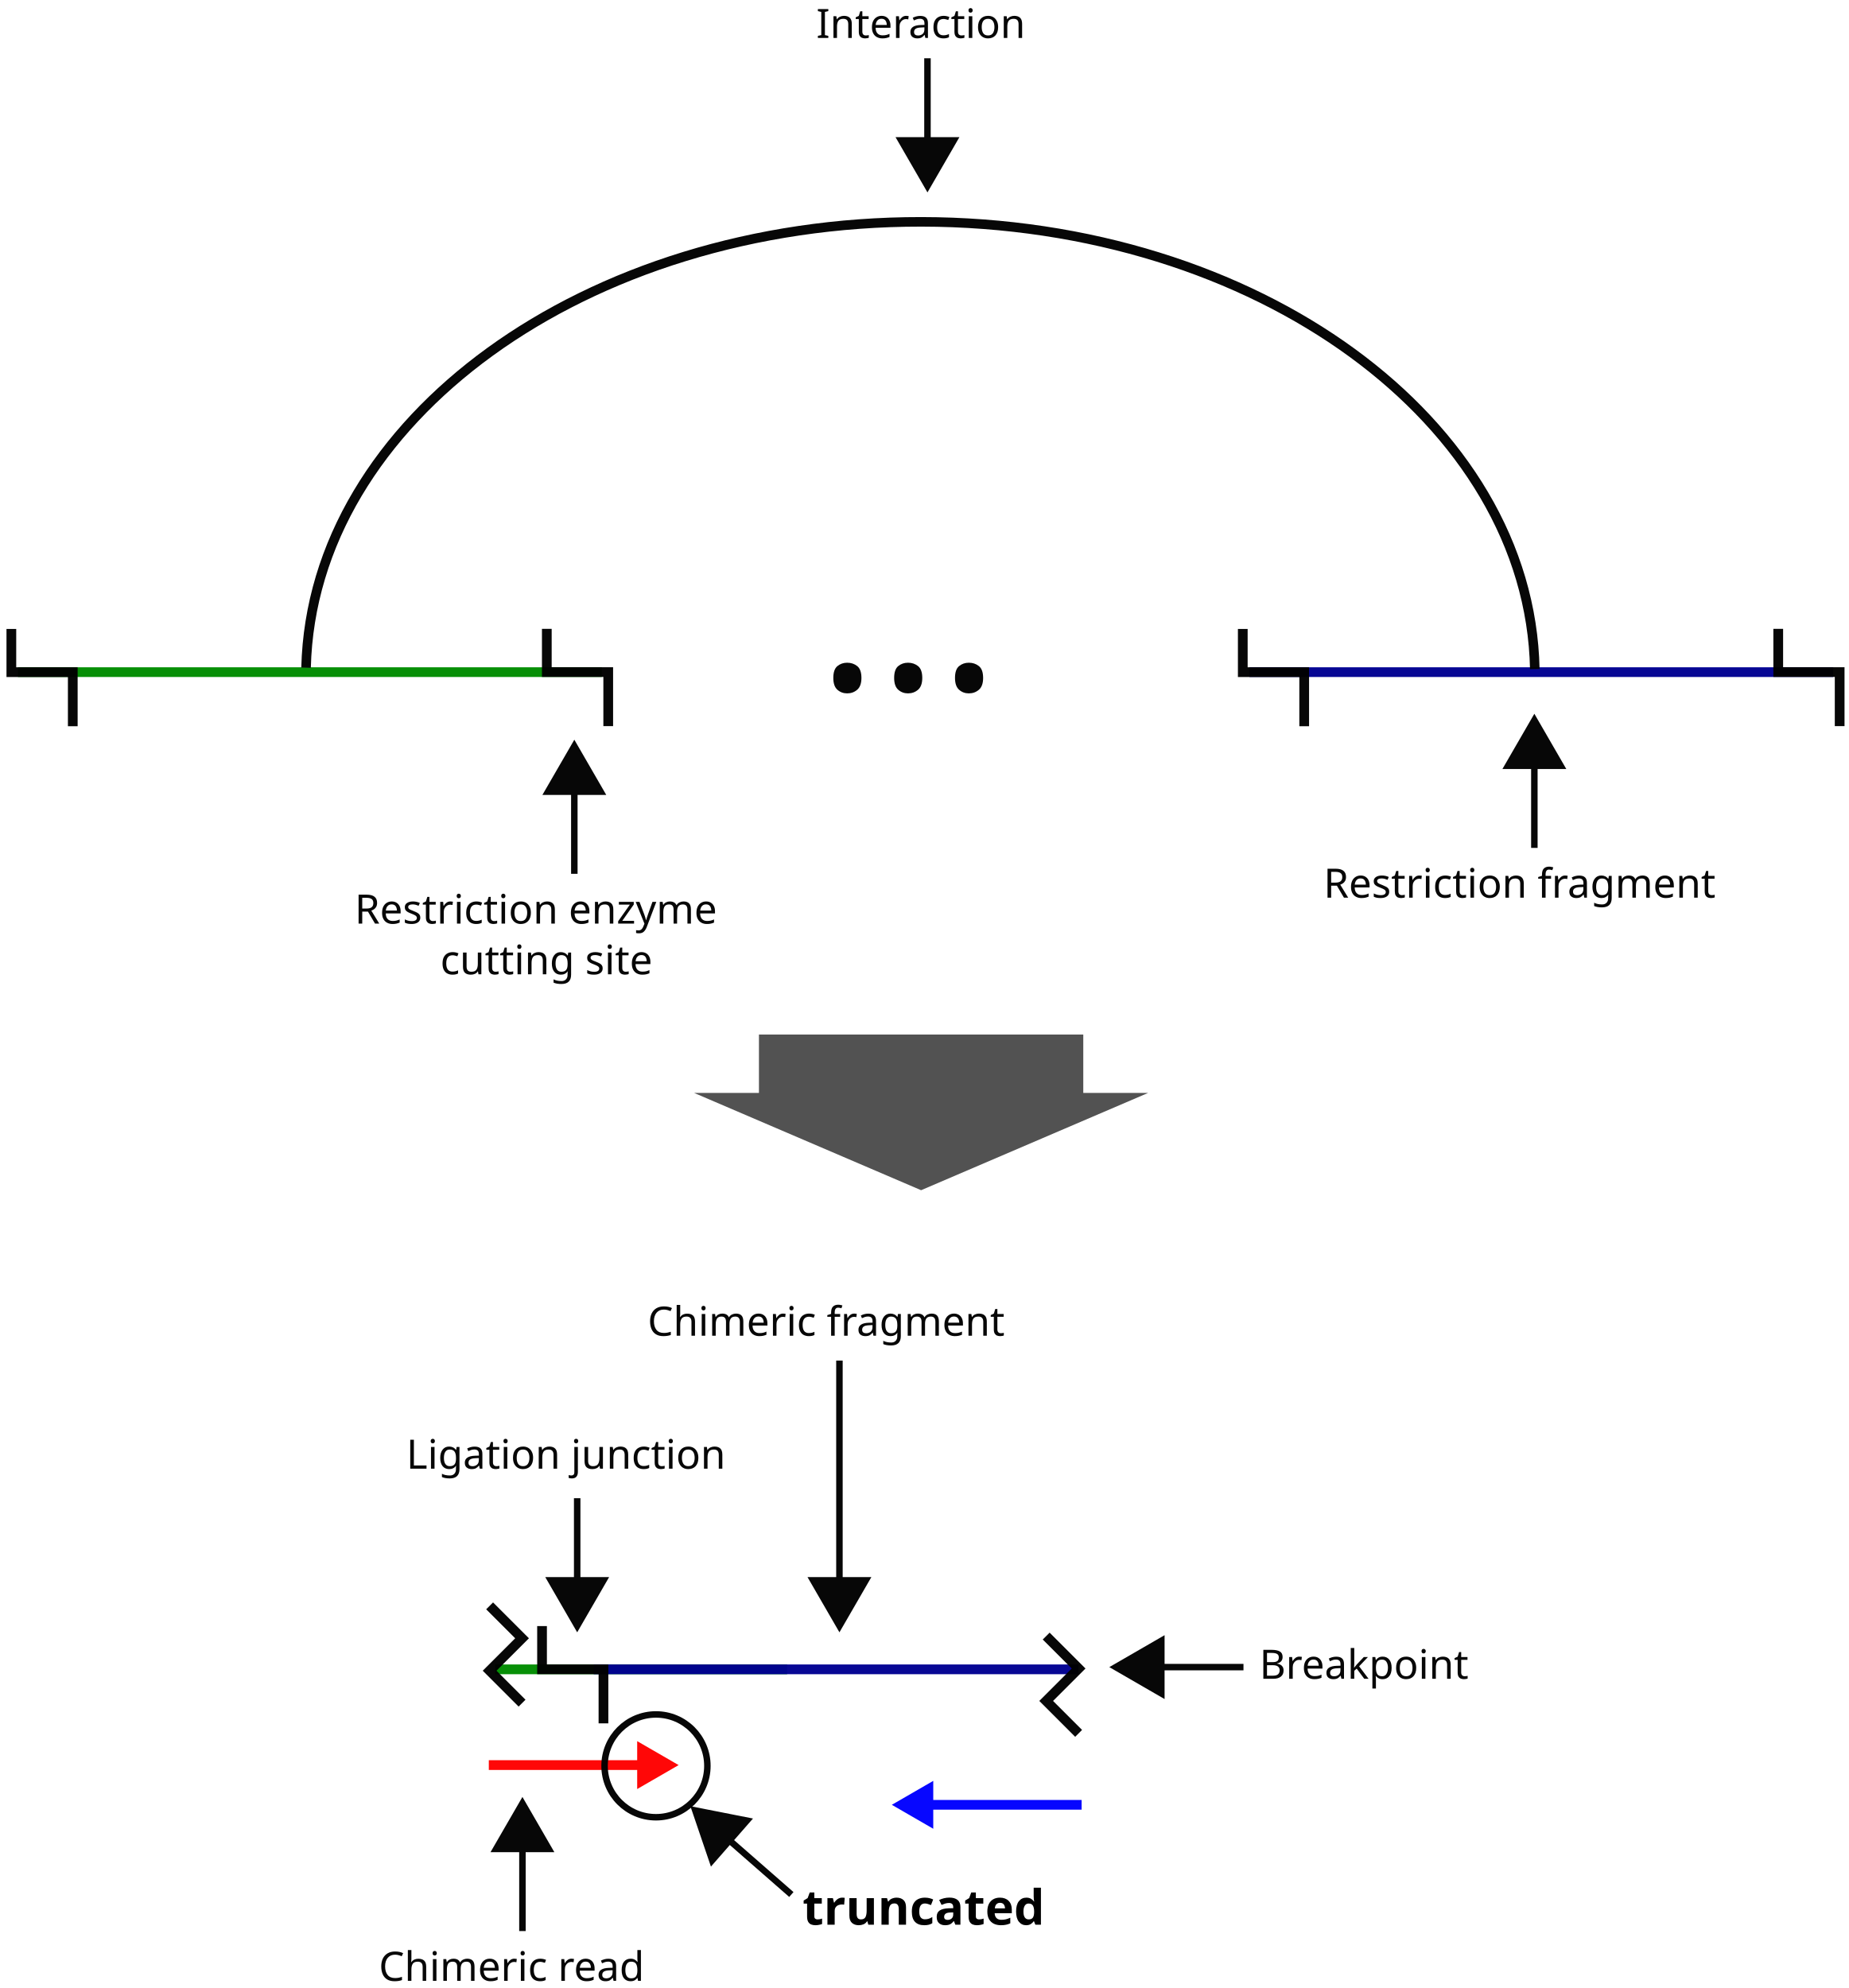
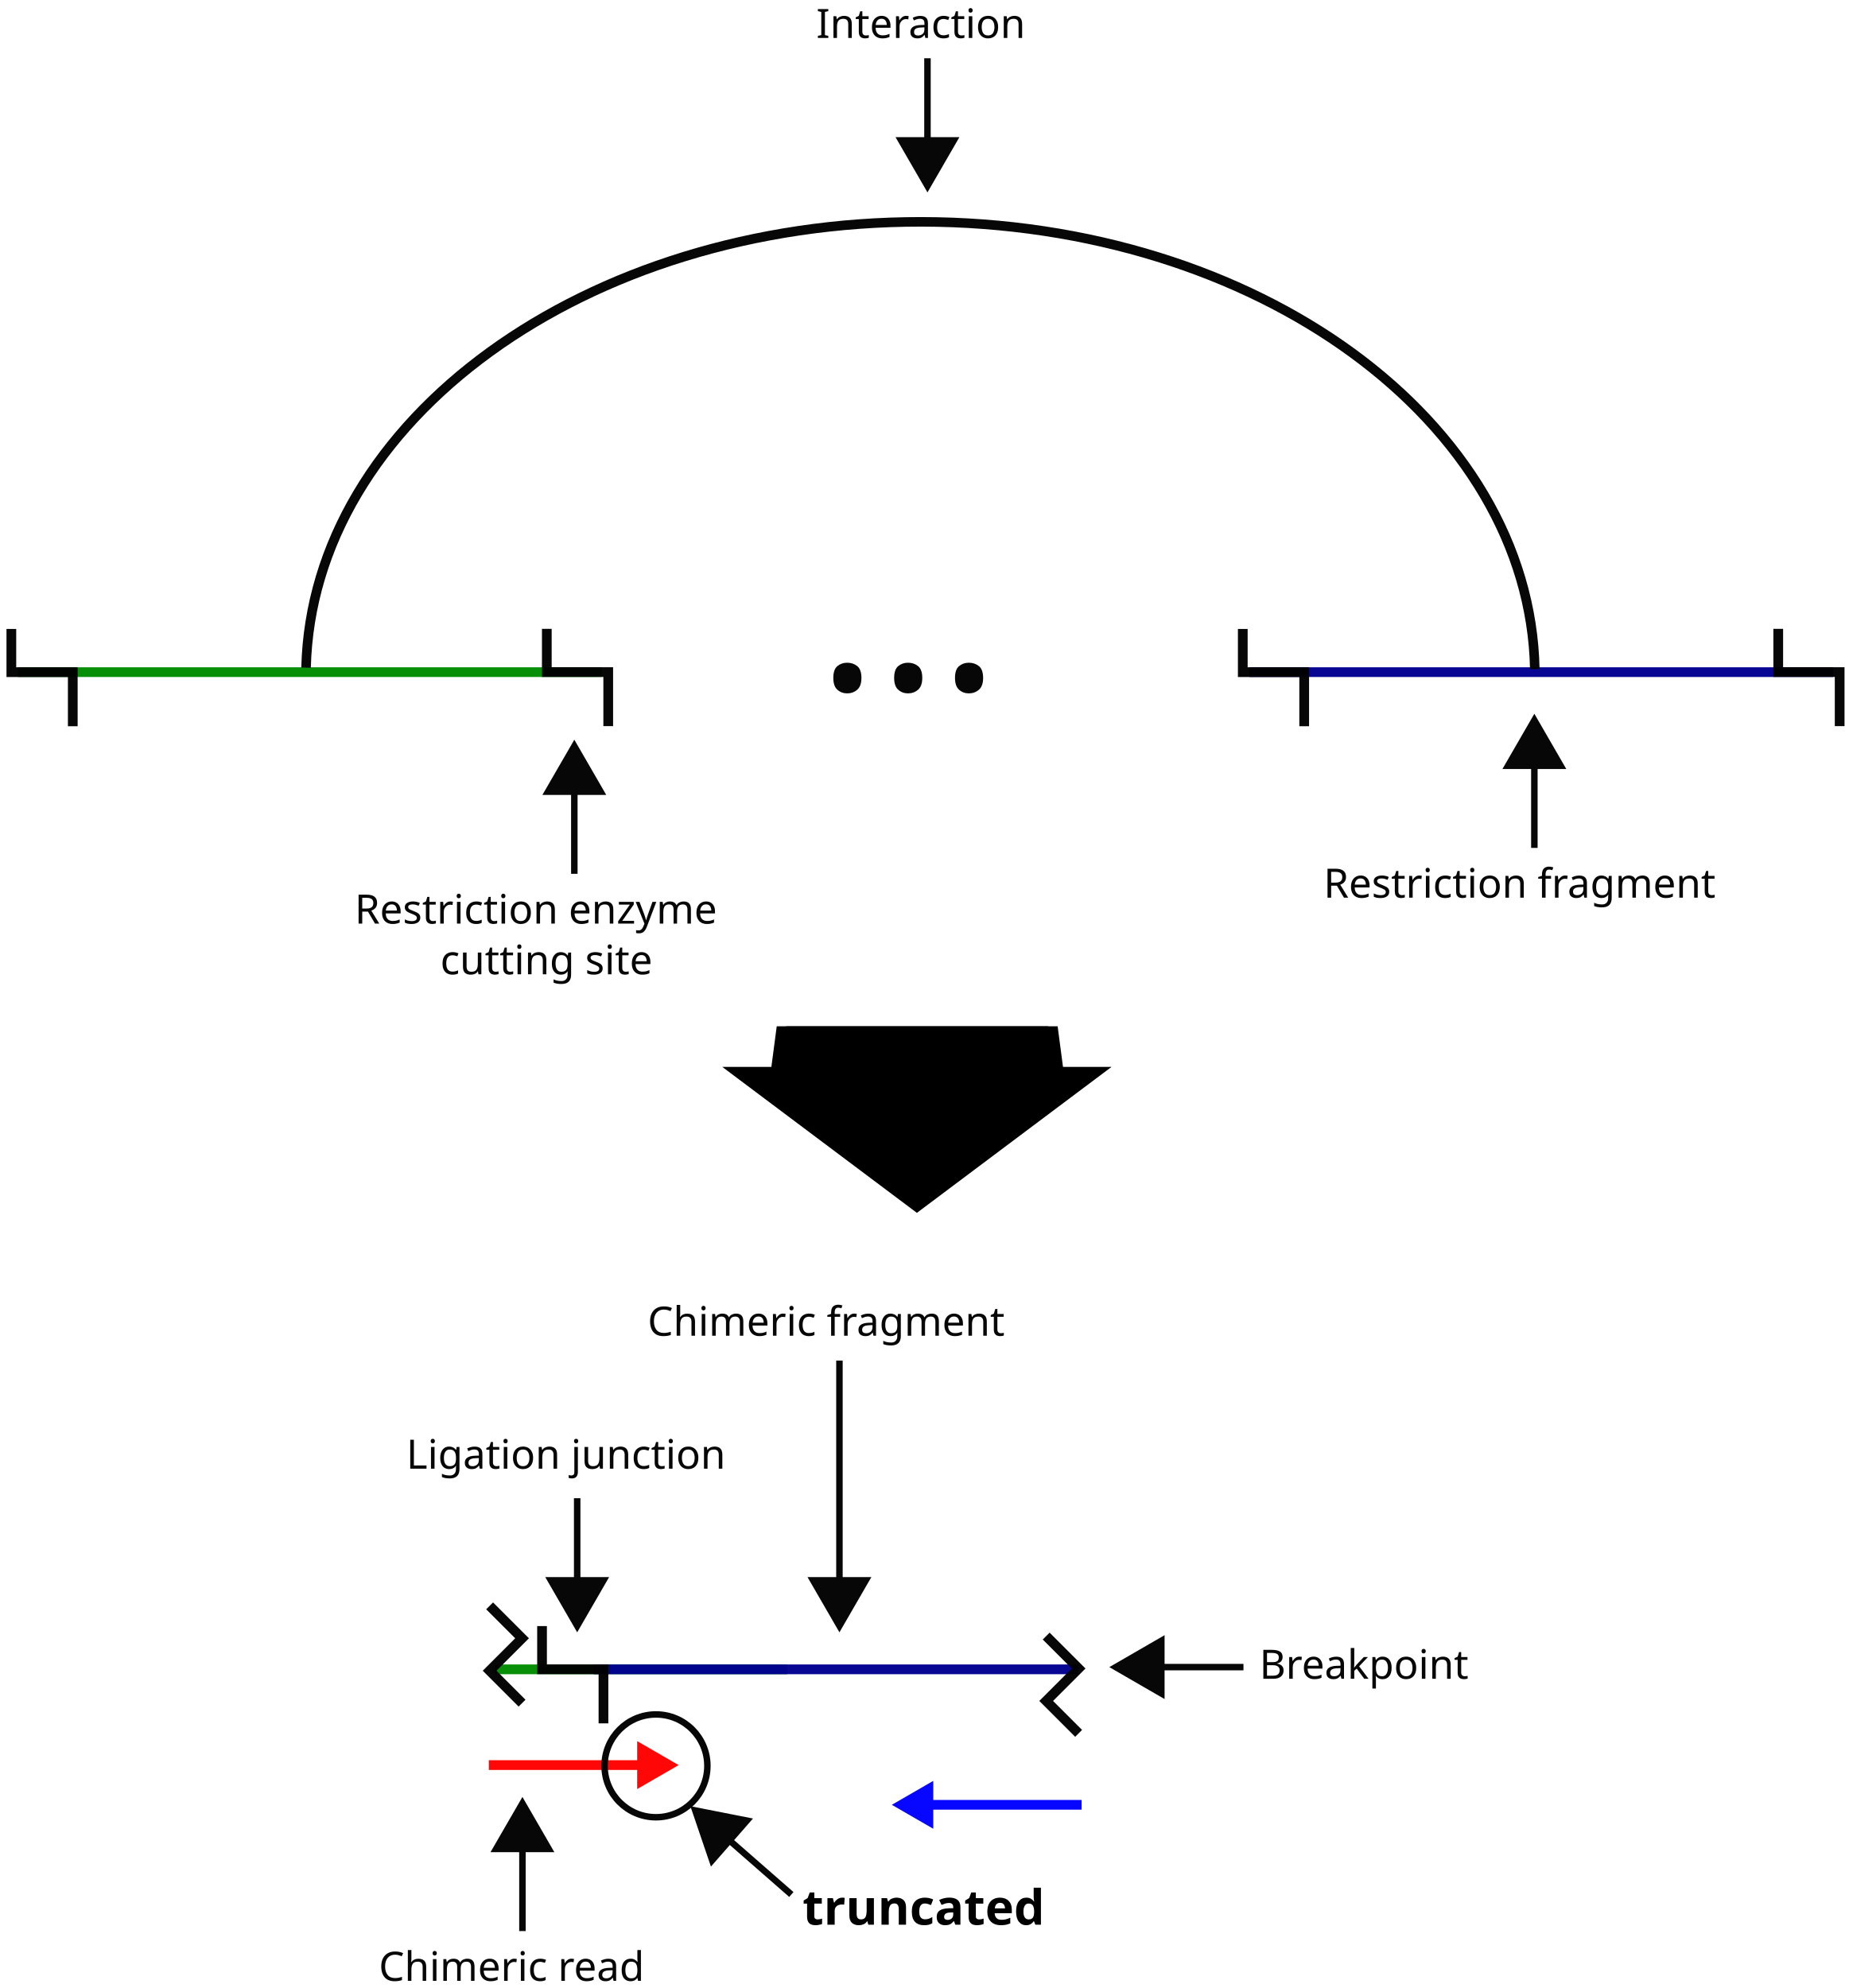
<svg xmlns="http://www.w3.org/2000/svg" width="570" height="613" viewBox="0 0 570 613" id="svg2" version="1.1">
  <defs id="defs4">
    <marker orient="auto" refY="0" refX="0" id="marker5970" style="overflow:visible">
      <path id="path5972" d="m 5.77,0 -8.65,5 0,-10 8.65,5 z" style="fill:#000000;fill-opacity:1;fill-rule:evenodd;stroke:#000000;stroke-width:1pt;stroke-opacity:1" transform="scale(0.4,0.4)" />
    </marker>
    <marker style="overflow:visible" id="marker5648" refX="0" refY="0" orient="auto">
      <path transform="scale(0.4,0.4)" style="fill:#0000ff;fill-opacity:1;fill-rule:evenodd;stroke:#0000ff;stroke-width:1pt;stroke-opacity:1" d="m 5.77,0 -8.65,5 0,-10 8.65,5 z" id="path5650" />
    </marker>
    <marker orient="auto" refY="0" refX="0" id="TriangleInM" style="overflow:visible">
      <path id="path4459" d="m 5.77,0 -8.65,5 0,-10 8.65,5 z" style="fill-rule:evenodd;stroke:#000000;stroke-width:1pt" transform="scale(-0.4,-0.4)" />
    </marker>
    <marker style="overflow:visible" id="marker5484" refX="0" refY="0" orient="auto">
      <path transform="scale(0.4,0.4)" style="fill:#ff0000;fill-opacity:1;fill-rule:evenodd;stroke:#ff0000;stroke-width:1pt;stroke-opacity:1" d="m 5.77,0 -8.65,5 0,-10 8.65,5 z" id="path5486" />
    </marker>
    <marker orient="auto" refY="0" refX="0" id="TriangleOutM" style="overflow:visible">
      <path id="path4468" d="m 5.77,0 -8.65,5 0,-10 8.65,5 z" style="fill:#ff0000;fill-opacity:1;fill-rule:evenodd;stroke:#ff0000;stroke-width:1pt;stroke-opacity:1" transform="scale(0.4,0.4)" />
    </marker>
    <marker orient="auto" refY="0" refX="0" id="Arrow1Send" style="overflow:visible">
      <path id="path4338" d="M 0,0 5,-5 -12.5,0 5,5 0,0 Z" style="fill:#000000;fill-opacity:1;fill-rule:evenodd;stroke:#000000;stroke-width:1pt;stroke-opacity:1" transform="matrix(-0.2,0,0,-0.2,-1.2,0)" />
    </marker>
    <marker orient="auto" refY="0" refX="0" id="TriangleOutL" style="overflow:visible">
      <path id="path4465" d="m 5.77,0 -8.65,5 0,-10 8.65,5 z" style="fill:#000000;fill-opacity:1;fill-rule:evenodd;stroke:#000000;stroke-width:1pt;stroke-opacity:1" transform="scale(0.8,0.8)" />
    </marker>
    <marker orient="auto" refY="0" refX="0" id="TriangleOutM-0" style="overflow:visible">
      <path id="path4468-6" d="m 5.77,0 -8.65,5 0,-10 8.65,5 z" style="fill:#0000ff;fill-opacity:1;fill-rule:evenodd;stroke:#0000ff;stroke-width:1pt;stroke-opacity:1" transform="scale(0.4,0.4)" />
    </marker>
    <marker orient="auto" refY="0" refX="0" id="TriangleOutM-0-6" style="overflow:visible">
      <path id="path4468-6-1" d="m 5.77,0 -8.65,5 0,-10 8.65,5 z" style="fill:#0000ff;fill-opacity:1;fill-rule:evenodd;stroke:#0000ff;stroke-width:1pt;stroke-opacity:1" transform="scale(0.4,0.4)" />
    </marker>
    <marker orient="auto" refY="0" refX="0" id="TriangleOutM-8" style="overflow:visible">
      <path id="path4468-7" d="m 5.77,0 -8.65,5 0,-10 8.65,5 z" style="fill:#ff0000;fill-opacity:1;fill-rule:evenodd;stroke:#ff0000;stroke-width:1pt;stroke-opacity:1" transform="scale(0.4,0.4)" />
    </marker>
    <marker orient="auto" refY="0" refX="0" id="TriangleOutL-2" style="overflow:visible">
      <path id="path4465-2" d="m 5.77,0 -8.65,5 0,-10 8.65,5 z" style="fill:#000000;fill-opacity:1;fill-rule:evenodd;stroke:#000000;stroke-width:1pt;stroke-opacity:1" transform="scale(0.8,0.8)" />
    </marker>
    <marker orient="auto" refY="0" refX="0" id="TriangleOutL-3" style="overflow:visible">
      <path id="path4465-6" d="m 5.77,0 -8.65,5 0,-10 8.65,5 z" style="fill:#000000;fill-opacity:1;fill-rule:evenodd;stroke:#000000;stroke-width:1pt;stroke-opacity:1" transform="scale(0.8,0.8)" />
    </marker>
    <marker orient="auto" refY="0" refX="0" id="TriangleOutL-9" style="overflow:visible">
      <path id="path4465-4" d="m 5.77,0 -8.65,5 0,-10 8.65,5 z" style="fill:#000000;fill-opacity:1;fill-rule:evenodd;stroke:#000000;stroke-width:1pt;stroke-opacity:1" transform="scale(0.8,0.8)" />
    </marker>
    <marker orient="auto" refY="0" refX="0" id="TriangleOutL-8" style="overflow:visible">
      <path id="path4465-45" d="m 5.77,0 -8.65,5 0,-10 8.65,5 z" style="fill:#000000;fill-opacity:1;fill-rule:evenodd;stroke:#000000;stroke-width:1pt;stroke-opacity:1" transform="scale(0.8,0.8)" />
    </marker>
    <marker orient="auto" refY="0" refX="0" id="TriangleOutL-36" style="overflow:visible">
      <path id="path4465-1" d="m 5.77,0 -8.65,5 0,-10 8.65,5 z" style="fill:#000000;fill-opacity:1;fill-rule:evenodd;stroke:#000000;stroke-width:1pt;stroke-opacity:1" transform="scale(0.8,0.8)" />
    </marker>
    <marker orient="auto" refY="0" refX="0" id="TriangleOutL-2-5" style="overflow:visible">
      <path id="path4465-2-4" d="m 5.77,0 -8.65,5 0,-10 8.65,5 z" style="fill:#000000;fill-opacity:1;fill-rule:evenodd;stroke:#000000;stroke-width:1pt;stroke-opacity:1" transform="scale(0.8,0.8)" />
    </marker>
    <marker orient="auto" refY="0" refX="0" id="TriangleOutL-2-5-6" style="overflow:visible">
      <path id="path4465-2-4-9" d="m 5.77,0 -8.65,5 0,-10 8.65,5 z" style="fill:#000000;fill-opacity:1;fill-rule:evenodd;stroke:#000000;stroke-width:1pt;stroke-opacity:1" transform="scale(0.8,0.8)" />
    </marker>
    <marker orient="auto" refY="0" refX="0" id="TriangleOutL-2-3" style="overflow:visible">
      <path id="path4465-2-6" d="m 5.77,0 -8.65,5 0,-10 8.65,5 z" style="fill:#000000;fill-opacity:1;fill-rule:evenodd;stroke:#000000;stroke-width:1pt;stroke-opacity:1" transform="scale(0.8,0.8)" />
    </marker>
  </defs>
  <g id="layer1" transform="translate(0,-439.3622)">
    <path style="opacity:0.97;fill:none;fill-rule:evenodd;stroke:#000091;stroke-width:3;stroke-linecap:butt;stroke-linejoin:miter;stroke-miterlimit:4;stroke-dasharray:none;stroke-opacity:1" d="m 385.227,646.617 c 180,0 180,0 180,0" id="path4140-3" />
    <path style="opacity:0.97;fill:#008000;fill-rule:evenodd;stroke:#008c00;stroke-width:3;stroke-linecap:butt;stroke-linejoin:miter;stroke-miterlimit:4;stroke-dasharray:none;stroke-opacity:1" d="m 5.549,646.617 c 180,0 180,0 180,0" id="path4140" />
    <path style="opacity:0.97;fill:none;fill-rule:evenodd;stroke:#000000;stroke-width:3;stroke-linecap:butt;stroke-linejoin:miter;stroke-miterlimit:4;stroke-dasharray:none;stroke-opacity:1" d="m 168.594,633.266 c 0,13.333 0,13.333 0,13.333 l 18.938,0 0,16.667" id="path4138" />
    <path style="opacity:0.97;fill:none;fill-rule:evenodd;stroke:#000000;stroke-width:3;stroke-linecap:butt;stroke-linejoin:miter;stroke-miterlimit:4;stroke-dasharray:none;stroke-opacity:1" d="m 3.5,633.292 c 0,13.333 0,13.333 0,13.333 l 18.938,0 0,16.667" id="path4138-3" />
    <path style="opacity:0.97;fill:none;fill-rule:evenodd;stroke:#000000;stroke-width:3;stroke-linecap:butt;stroke-linejoin:miter;stroke-miterlimit:4;stroke-dasharray:none;stroke-opacity:1" d="m 548.272,633.266 c 0,13.333 0,13.333 0,13.333 l 18.938,0 0,16.667" id="path4138-5" />
    <path style="opacity:0.97;fill:none;fill-rule:evenodd;stroke:#000000;stroke-width:3;stroke-linecap:butt;stroke-linejoin:miter;stroke-miterlimit:4;stroke-dasharray:none;stroke-opacity:1" d="m 383.178,633.292 c 0,13.333 0,13.333 0,13.333 l 18.938,0 0,16.667" id="path4138-3-5" />
    <path style="opacity:0.97;fill:none;fill-opacity:1;stroke:#000000;stroke-width:2.946;stroke-miterlimit:4;stroke-dasharray:none;stroke-dashoffset:0;stroke-opacity:1" id="path4198" d="M 94.366,645.246 A 189.449,140.001 0 0 1 284.075,507.768 189.449,140.001 0 0 1 473.213,645.675" />
    <path style="fill:#008000;fill-rule:evenodd;stroke:#008c00;stroke-width:3;stroke-linecap:butt;stroke-linejoin:miter;stroke-miterlimit:4;stroke-dasharray:none;stroke-opacity:1" d="m 778.45,394.051 c 90,0 90,0 90,0" id="path4140-6" />
    <path style="fill:none;fill-rule:evenodd;stroke:#000091;stroke-width:3;stroke-linecap:butt;stroke-linejoin:miter;stroke-miterlimit:4;stroke-dasharray:none;stroke-opacity:1" d="m 868.275,394.05 c 90,0 90,0 90,0" id="path4140-3-2" />
    <path style="fill:none;fill-rule:evenodd;stroke:#000000;stroke-width:3;stroke-linecap:butt;stroke-linejoin:miter;stroke-miterlimit:4;stroke-dasharray:none;stroke-opacity:1" d="m 860.877,380.704 c 0,13.333 0,13.333 0,13.333 l 18.938,0 0,16.667" id="path4138-9" />
    <path style="fill:none;fill-rule:evenodd;stroke:#000000;stroke-width:3;stroke-linecap:butt;stroke-linejoin:miter;stroke-miterlimit:4;stroke-dasharray:none;stroke-opacity:1" d="m 776.714,374.475 c 10,10 10,10 10,10 l -10,10 10,10" id="path4268" />
    <path style="fill:none;fill-rule:evenodd;stroke:#000000;stroke-width:1px;stroke-linecap:butt;stroke-linejoin:miter;stroke-opacity:1" d="M 780.714,405.274 Z" id="path4270" />
    <path style="fill:none;fill-rule:evenodd;stroke:#000000;stroke-width:3;stroke-linecap:butt;stroke-linejoin:miter;stroke-miterlimit:4;stroke-dasharray:none;stroke-opacity:1" d="m 948.316,383.793 c 10,10 10,10 10,10 l -10,10 10,10" id="path4268-1" />
    <path style="fill:#ff0000;fill-rule:evenodd;stroke:#ff0000;stroke-width:3;stroke-linecap:butt;stroke-linejoin:miter;stroke-miterlimit:4;stroke-dasharray:none;stroke-opacity:1;marker-end:url(#TriangleOutM)" d="m 776.466,423.575 c 50,0 50,0 50,0" id="path4317" />
    <path style="fill:none;fill-rule:evenodd;stroke:#0000ff;stroke-width:3;stroke-linecap:butt;stroke-linejoin:miter;stroke-miterlimit:4;stroke-dasharray:none;stroke-opacity:1;marker-end:url(#TriangleOutM-0)" d="m 959.243,435.823 c -50,0 -50,0 -50,0" id="path4317-2" />
    <path style="opacity:0.97;fill:#008000;fill-rule:evenodd;stroke:#008c00;stroke-width:3;stroke-linecap:butt;stroke-linejoin:miter;stroke-miterlimit:4;stroke-dasharray:none;stroke-opacity:1" d="m 152.697,954.104 c 90,0 90,0 90,0" id="path4140-6-9" />
    <path style="opacity:0.97;fill:none;fill-rule:evenodd;stroke:#000091;stroke-width:3;stroke-linecap:butt;stroke-linejoin:miter;stroke-miterlimit:4;stroke-dasharray:none;stroke-opacity:1" d="m 183.053,954.104 c 149.47,0 149.47,0 149.47,0" id="path4140-3-2-2" />
    <path style="opacity:0.97;fill:none;fill-rule:evenodd;stroke:#000000;stroke-width:3;stroke-linecap:butt;stroke-linejoin:miter;stroke-miterlimit:4;stroke-dasharray:none;stroke-opacity:1" d="m 167.124,940.758 c 0,13.333 0,13.333 0,13.333 l 18.938,0 0,16.667" id="path4138-9-0" />
    <path style="opacity:0.97;fill:none;fill-rule:evenodd;stroke:#000000;stroke-width:3;stroke-linecap:butt;stroke-linejoin:miter;stroke-miterlimit:4;stroke-dasharray:none;stroke-opacity:1" d="m 150.961,934.528 c 10,10 10,10 10,10 l -10,10 10,10" id="path4268-2" />
    <path style="opacity:0.97;fill:none;fill-rule:evenodd;stroke:#000000;stroke-width:1px;stroke-linecap:butt;stroke-linejoin:miter;stroke-opacity:1" d="M 154.961,965.328 Z" id="path4270-3" />
    <path style="opacity:0.97;fill:none;fill-rule:evenodd;stroke:#000000;stroke-width:3;stroke-linecap:butt;stroke-linejoin:miter;stroke-miterlimit:4;stroke-dasharray:none;stroke-opacity:1" d="m 322.563,943.846 c 10,10 10,10 10,10 l -10,10 10,10" id="path4268-1-7" />
    <path style="opacity:0.97;fill:#ff0000;fill-rule:evenodd;stroke:#ff0000;stroke-width:3;stroke-linecap:butt;stroke-linejoin:miter;stroke-miterlimit:4;stroke-dasharray:none;stroke-opacity:1;marker-end:url(#marker5484)" d="m 150.714,983.629 c 50,0 50,0 50,0" id="path4317-5" />
    <path style="opacity:0.97;fill:none;fill-rule:evenodd;stroke:#0000ff;stroke-width:3;stroke-linecap:butt;stroke-linejoin:miter;stroke-miterlimit:4;stroke-dasharray:none;stroke-opacity:1;marker-end:url(#marker5648)" d="m 333.491,995.876 c -50,0 -50,0 -50,0" id="path4317-2-9" />
    <text xml:space="preserve" style="font-style:normal;font-weight:normal;font-size:12.5px;line-height:125%;font-family:sans-serif;letter-spacing:0px;word-spacing:0px;opacity:0.97;fill:#000000;fill-opacity:1;stroke:none;stroke-width:1px;stroke-linecap:butt;stroke-linejoin:miter;stroke-opacity:1" x="125.269" y="892.234" id="text5724">
      <tspan id="tspan5726" x="125.269" y="892.234">Ligation junction</tspan>
    </text>
    <path style="opacity:0.97;fill:none;fill-rule:evenodd;stroke:#000000;stroke-width:2;stroke-linecap:butt;stroke-linejoin:miter;stroke-miterlimit:4;stroke-dasharray:none;stroke-opacity:1;marker-end:url(#TriangleOutL)" d="m 177.961,901.328 c 0,30 0,30 0,30" id="path5962" />
    <path style="opacity:0.97;fill:none;fill-rule:evenodd;stroke:#000000;stroke-width:2;stroke-linecap:butt;stroke-linejoin:miter;stroke-miterlimit:4;stroke-dasharray:none;stroke-opacity:1;marker-end:url(#TriangleOutL-2)" d="m 161.079,1034.812 c 0,-30 0,-30 0,-30" id="path5962-8" />
    <text xml:space="preserve" style="font-style:normal;font-weight:normal;font-size:12.5px;line-height:125%;font-family:sans-serif;letter-spacing:0px;word-spacing:0px;opacity:0.97;fill:#000000;fill-opacity:1;stroke:none;stroke-width:1px;stroke-linecap:butt;stroke-linejoin:miter;stroke-opacity:1" x="116.787" y="1050.15" id="text5724-9">
      <tspan id="tspan5726-7" x="116.787" y="1050.15">Chimeric read</tspan>
    </text>
    <path style="opacity:0.97;fill:none;fill-rule:evenodd;stroke:#000000;stroke-width:2;stroke-linecap:butt;stroke-linejoin:miter;stroke-miterlimit:4;stroke-dasharray:none;stroke-opacity:1;marker-end:url(#TriangleOutL-3)" d="m 258.817,858.907 c 0,72.421 0,72.421 0,72.421" id="path5962-1" />
    <text xml:space="preserve" style="font-style:normal;font-weight:normal;font-size:12.5px;line-height:125%;font-family:sans-serif;letter-spacing:0px;word-spacing:0px;opacity:0.97;fill:#000000;fill-opacity:1;stroke:none;stroke-width:1px;stroke-linecap:butt;stroke-linejoin:miter;stroke-opacity:1" x="199.669" y="851.234" id="text5724-3">
      <tspan id="tspan5726-1" x="199.669" y="851.234">Chimeric fragment</tspan>
    </text>
    <text xml:space="preserve" style="font-style:normal;font-weight:normal;font-size:70px;line-height:125%;font-family:sans-serif;letter-spacing:0px;word-spacing:0px;opacity:0.97;fill:#000000;fill-opacity:1;stroke:none;stroke-width:1px;stroke-linecap:butt;stroke-linejoin:miter;stroke-opacity:1" x="251.881" y="652.18" id="text9063">
      <tspan id="tspan9065" x="251.881" y="652.18">...</tspan>
    </text>
    <text xml:space="preserve" style="font-style:normal;font-weight:normal;font-size:12.5px;line-height:125%;font-family:sans-serif;letter-spacing:0px;word-spacing:0px;opacity:0.97;fill:#000000;fill-opacity:1;stroke:none;stroke-width:1px;stroke-linecap:butt;stroke-linejoin:miter;stroke-opacity:1" x="251.673" y="451.075" id="text9105">
      <tspan id="tspan9107" x="251.673" y="451.075">Interaction</tspan>
    </text>
    <path style="opacity:0.97;fill:none;fill-rule:evenodd;stroke:#000000;stroke-width:2;stroke-linecap:butt;stroke-linejoin:miter;stroke-miterlimit:4;stroke-dasharray:none;stroke-opacity:1;marker-end:url(#TriangleOutL-9)" d="m 285.961,457.328 c 0,30 0,30 0,30" id="path5962-7" />
    <path style="opacity:0.97;fill:none;fill-rule:evenodd;stroke:#000000;stroke-width:2;stroke-linecap:butt;stroke-linejoin:miter;stroke-miterlimit:4;stroke-dasharray:none;stroke-opacity:1;marker-end:url(#TriangleOutL-8)" d="m 383.393,953.418 c -30,0 -30,0 -30,0" id="path5962-0" />
    <text xml:space="preserve" style="font-style:normal;font-weight:normal;font-size:12.5px;line-height:125%;font-family:sans-serif;letter-spacing:0px;word-spacing:0px;opacity:0.97;fill:#000000;fill-opacity:1;stroke:none;stroke-width:1px;stroke-linecap:butt;stroke-linejoin:miter;stroke-opacity:1" x="388.3" y="957.009" id="text5724-32">
      <tspan id="tspan5726-0" x="388.3" y="957.009">Breakpoint</tspan>
    </text>
    <path style="opacity:0.97;fill:none;fill-rule:evenodd;stroke:#000000;stroke-width:2;stroke-linecap:butt;stroke-linejoin:miter;stroke-miterlimit:4;stroke-dasharray:none;stroke-opacity:1;marker-end:url(#TriangleOutL-2-5)" d="m 473.079,700.812 c 0,-30 0,-30 0,-30" id="path5962-8-7" />
    <text xml:space="preserve" style="font-style:normal;font-weight:normal;font-size:12.5px;line-height:125%;font-family:sans-serif;letter-spacing:0px;word-spacing:0px;opacity:0.97;fill:#000000;fill-opacity:1;stroke:none;stroke-width:1px;stroke-linecap:butt;stroke-linejoin:miter;stroke-opacity:1" x="408.087" y="716.15" id="text5724-9-6">
      <tspan id="tspan5726-7-5" x="408.087" y="716.15">Restriction fragment</tspan>
    </text>
    <path style="opacity:0.97;fill:none;fill-rule:evenodd;stroke:#000000;stroke-width:2;stroke-linecap:butt;stroke-linejoin:miter;stroke-miterlimit:4;stroke-dasharray:none;stroke-opacity:1;marker-end:url(#TriangleOutL-2-5-6)" d="m 177.079,708.812 c 0,-30 0,-30 0,-30" id="path5962-8-7-3" />
    <text xml:space="preserve" style="font-style:normal;font-weight:normal;font-size:12.5px;line-height:125%;font-family:sans-serif;text-align:center;letter-spacing:0px;word-spacing:0px;text-anchor:middle;opacity:0.97;fill:#000000;fill-opacity:1;stroke:none;stroke-width:1px;stroke-linecap:butt;stroke-linejoin:miter;stroke-opacity:1" x="176.592" y="724.15" id="text5724-9-6-7">
      <tspan id="tspan5726-7-5-4" x="176.592" y="724.15">Restriction enzyme</tspan>
      <tspan x="176.592" y="739.775" id="tspan10626">cutting site</tspan>
    </text>
-     <g id="g10632" transform="translate(4,2)" style="opacity:0.97;fill:#4d4d4d">
-       <path id="path10628" d="m 210,774.362 c 70,30 70,30 70,30 l 70,-30 z" style="fill:#4d4d4d;fill-opacity:1;fill-rule:evenodd;stroke:none;stroke-width:1px;stroke-linecap:butt;stroke-linejoin:miter;stroke-opacity:1" />
-       <rect y="756.362" x="230" height="21.716" width="100" id="rect10630" style="fill:#4d4d4d;fill-opacity:1;stroke:none;stroke-width:2;stroke-miterlimit:4;stroke-dasharray:none;stroke-dashoffset:0;stroke-opacity:1" />
-     </g>
    <ellipse style="opacity:0.97;fill:none;fill-opacity:1;stroke:#000000;stroke-width:2;stroke-miterlimit:4;stroke-dasharray:none;stroke-dashoffset:0;stroke-opacity:1" id="path4320" cx="202.253" cy="983.86" rx="15.849" ry="15.85" />
    <text xml:space="preserve" style="font-style:normal;font-variant:normal;font-weight:bold;font-stretch:normal;font-size:15px;line-height:125%;font-family:sans-serif;-inkscape-font-specification:'sans-serif Bold';letter-spacing:0px;word-spacing:0px;fill:#000000;fill-opacity:1;stroke:none;stroke-width:1px;stroke-linecap:butt;stroke-linejoin:miter;stroke-opacity:1" x="247.437" y="1032.846" id="text4322">
      <tspan id="tspan4324" x="247.437" y="1032.846">truncated</tspan>
    </text>
    <path style="opacity:0.97;fill:none;fill-rule:evenodd;stroke:#000000;stroke-width:2;stroke-linecap:butt;stroke-linejoin:miter;stroke-miterlimit:4;stroke-dasharray:none;stroke-opacity:1;marker-end:url(#TriangleOutL-2-3)" d="m 243.992,1023.532 c -22.58,-19.753 -22.58,-19.753 -22.58,-19.753" id="path5962-8-75" />
+     <g id="g6148-3" transform="matrix(1.953165,0,0,1.953165,-644.2412,2530.963)">
+       <path id="path6385-49-6" d="m 443.867,-902.441 c 61.439,0 61.439,0 61.439,0 l -30.719,23.04 z" style="fill:#000000;fill-opacity:1;fill-rule:evenodd;stroke:none;stroke-width:1px;stroke-linecap:butt;stroke-linejoin:miter;stroke-opacity:1" />
+       <path id="path34498-7" d="m 453.5,-900.697 c 43.76,0 43.76,0 43.76,0 l -0.995,-7.549 -41.771,0 -0.995,7.549 0,0" style="fill:#000000;fill-opacity:1;fill-rule:evenodd;stroke:#000000;stroke-width:1.225px;stroke-linecap:butt;stroke-linejoin:miter;stroke-opacity:1" />
+       <path id="path34498-8-5" d="m 495.761,-900.698 c -43.76,0 -43.76,0 -43.76,0 l 0.995,-7.549 41.771,0 0.995,7.549 0,0" style="fill:#000000;fill-opacity:1;fill-rule:evenodd;stroke:#000000;stroke-width:1.225px;stroke-linecap:butt;stroke-linejoin:miter;stroke-opacity:1" />
+     </g>
  </g>
</svg>
